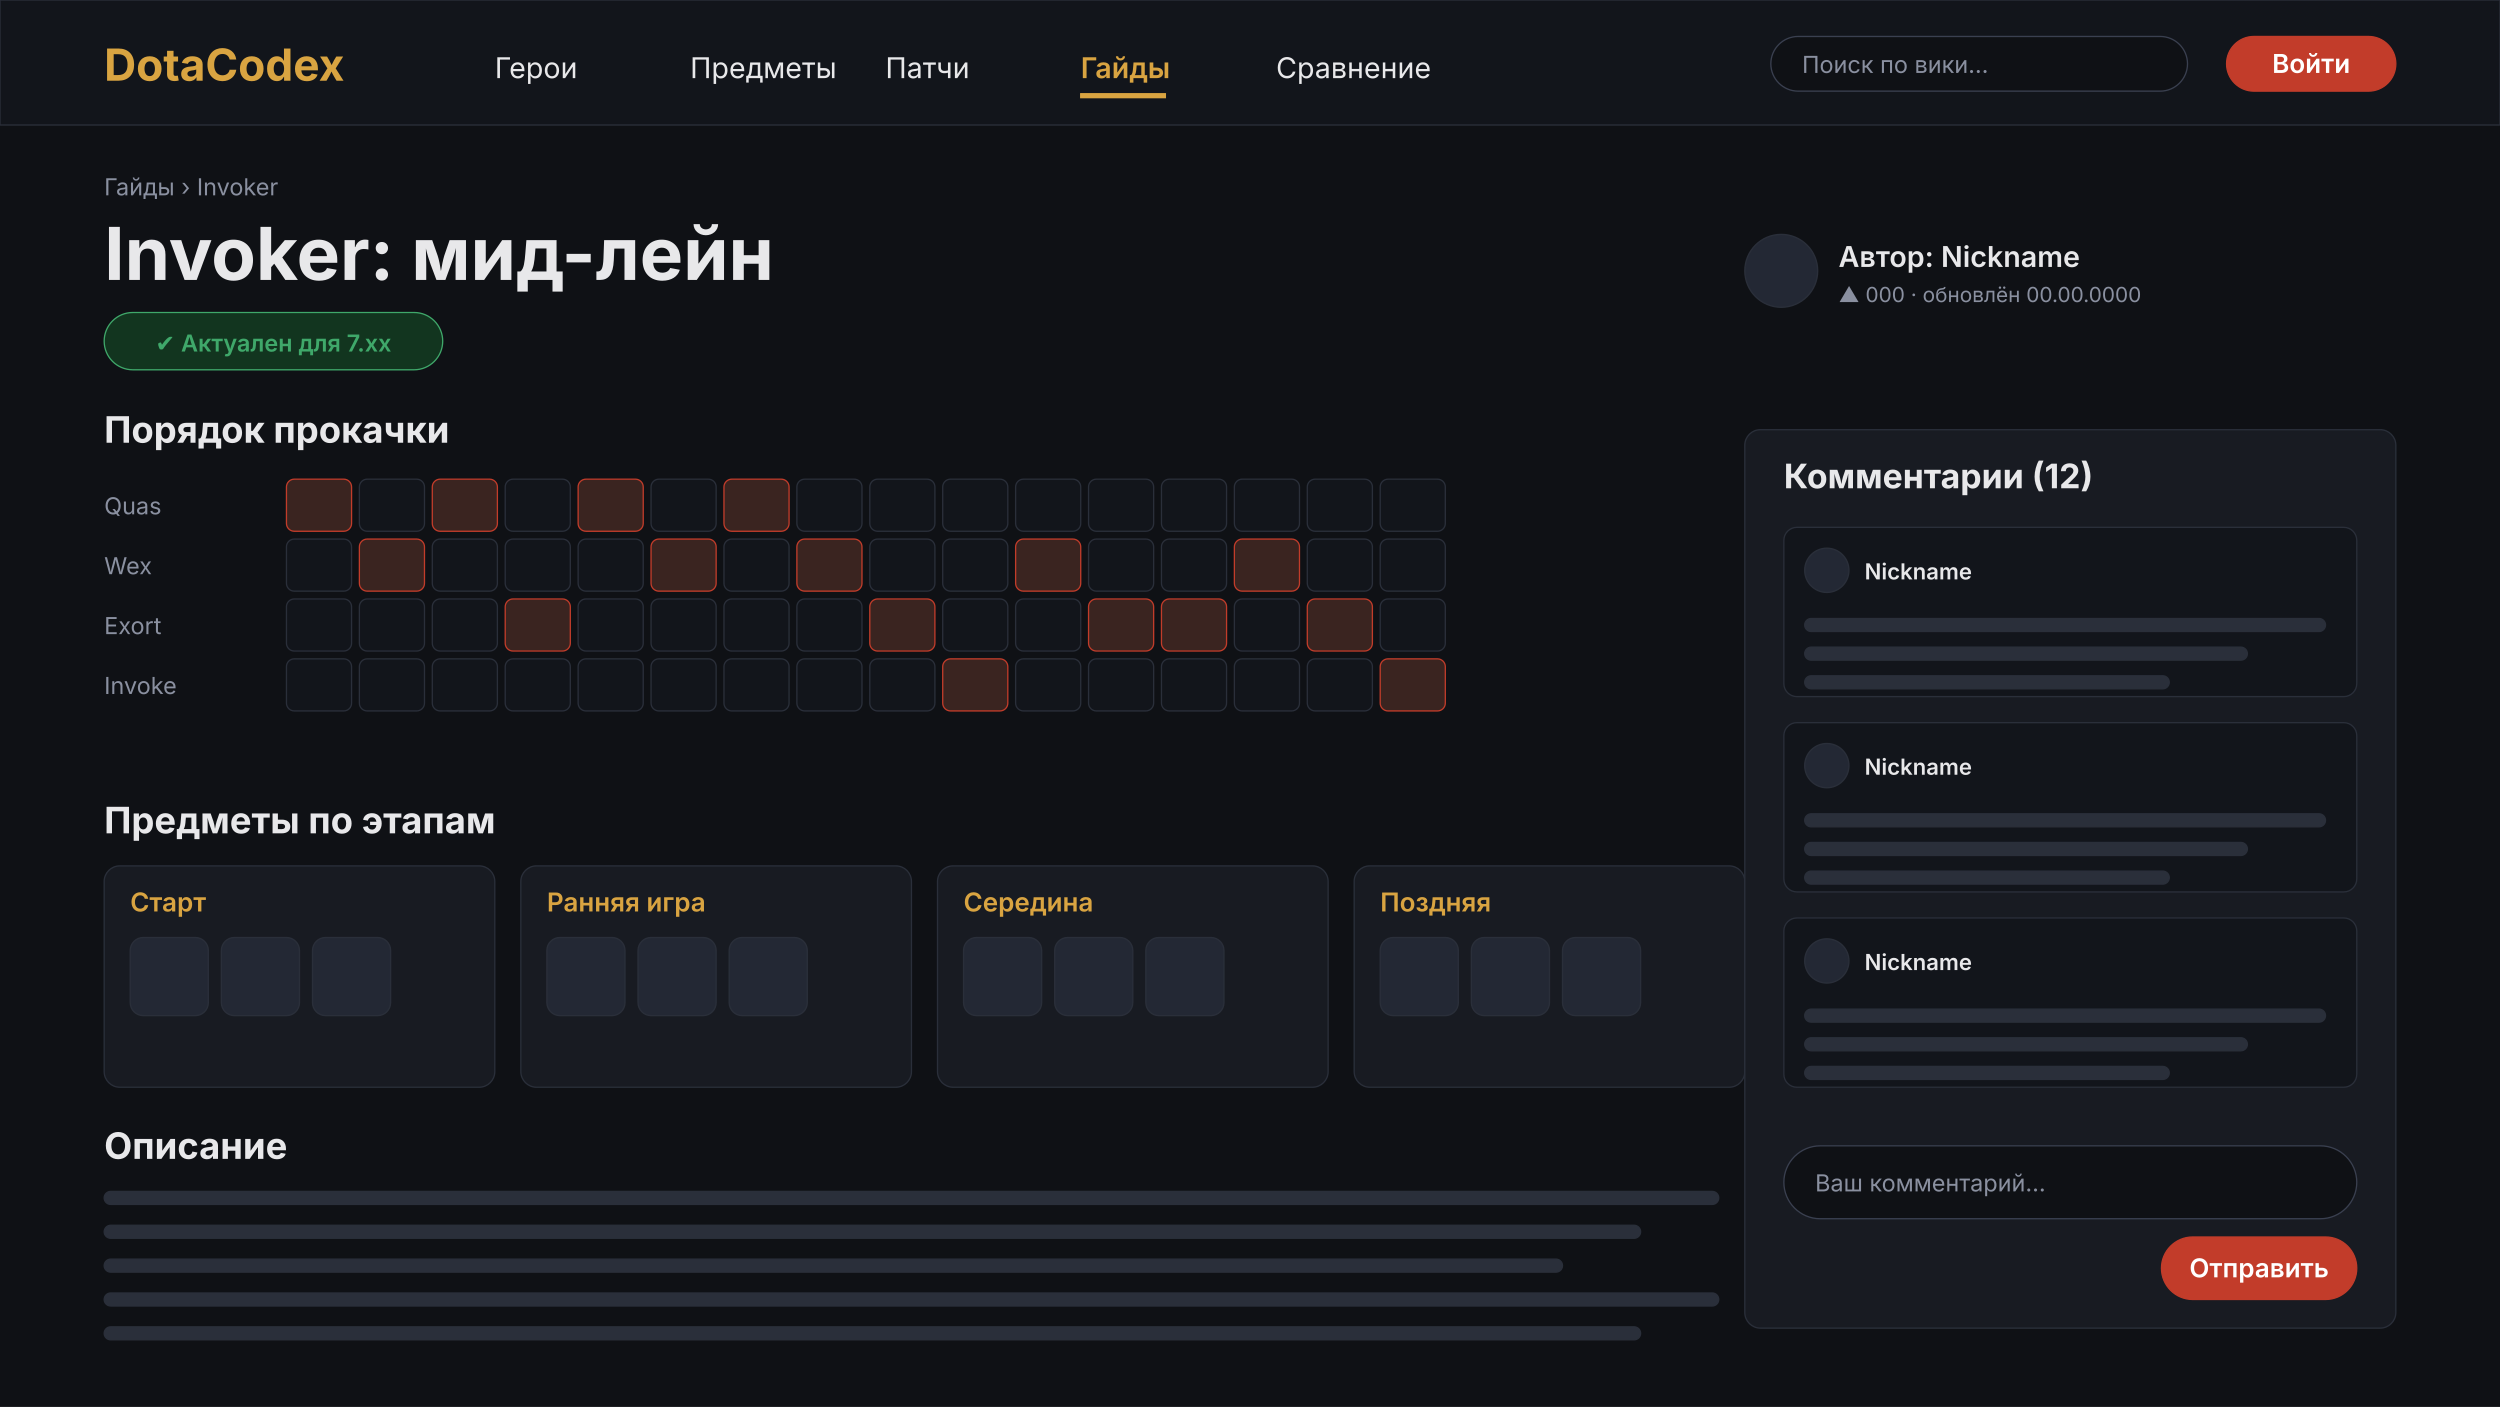
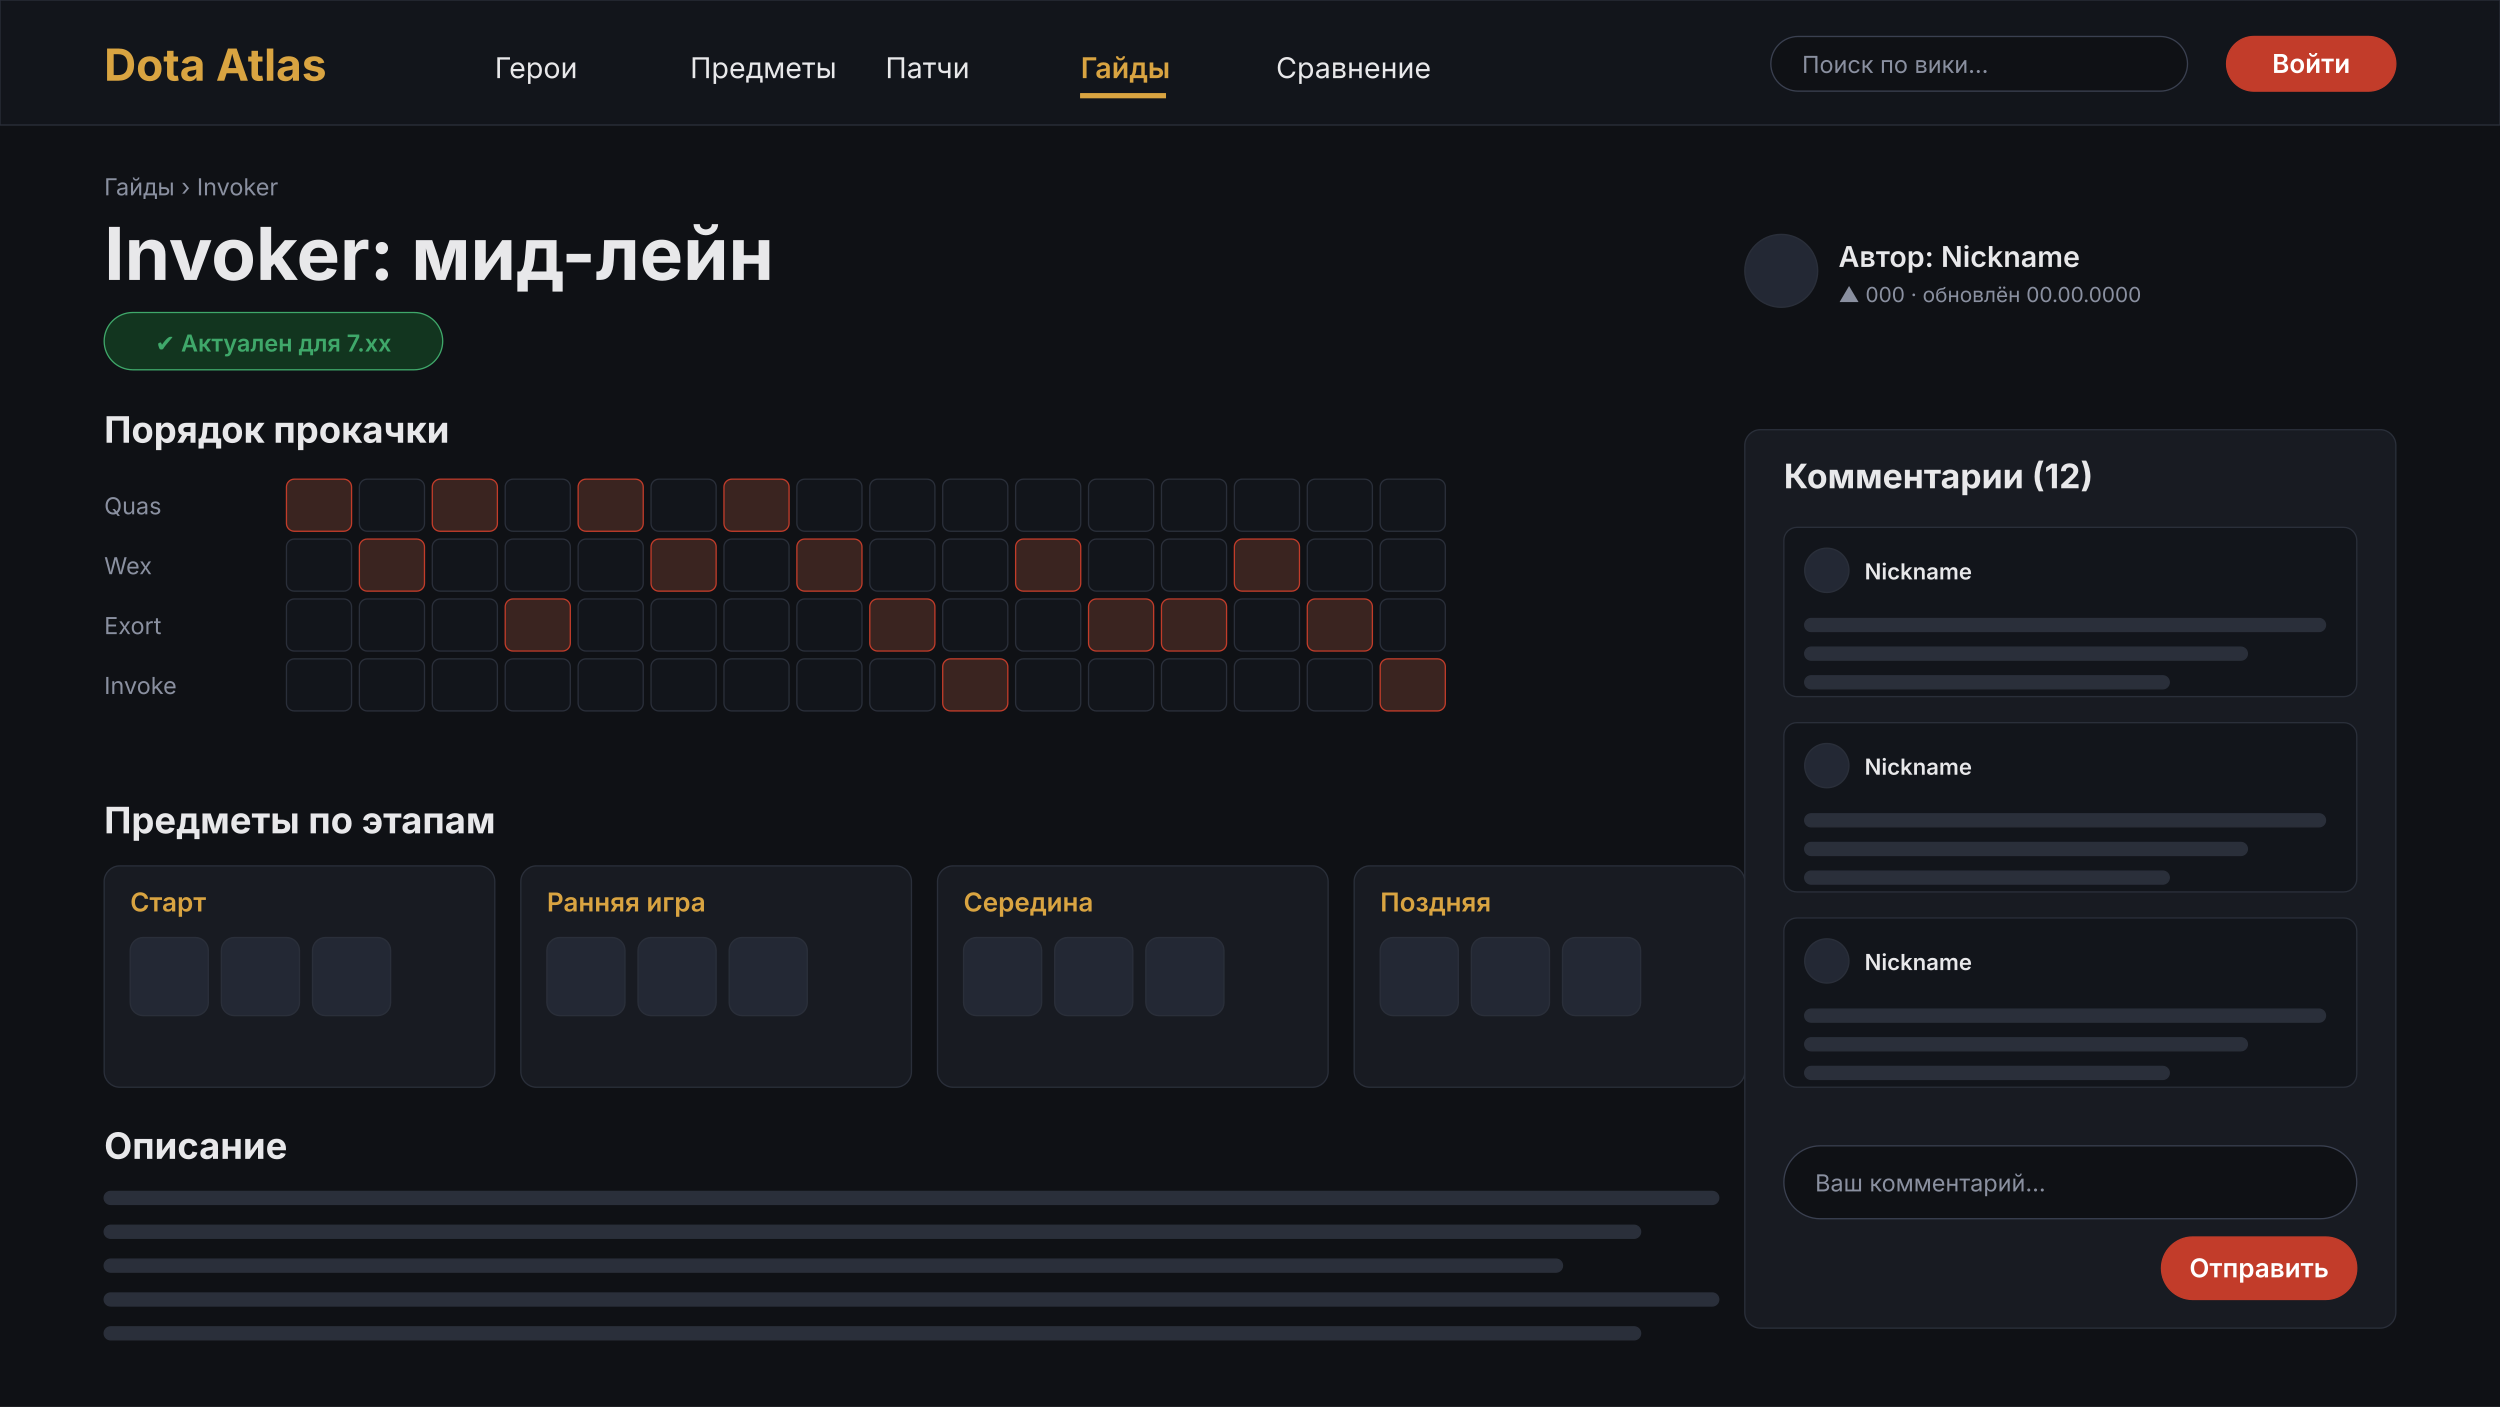
<svg xmlns="http://www.w3.org/2000/svg" width="1920" height="1080" viewBox="0 0 1920 1080" font-family="Inter, Arial, sans-serif">
  <rect x="0" y="0" width="1920" height="1080" rx="0" fill="#0f1115" stroke="#0f1115" />
  <rect x="0" y="0" width="1920" height="96" rx="0" fill="#12151b" stroke="#2a2f3a" />
-   <text x="80" y="62" font-size="34" fill="#d9a441" font-weight="700" text-anchor="start">DotaCodex</text>
+   <text x="80" y="62" font-size="34" fill="#d9a441" font-weight="700" text-anchor="start">Dota Atlas</text>
  <text x="380" y="60" font-size="22" fill="#e8e8ea" font-weight="400" text-anchor="start">Герои</text>
  <text x="530" y="60" font-size="22" fill="#e8e8ea" font-weight="400" text-anchor="start">Предметы</text>
  <text x="680" y="60" font-size="22" fill="#e8e8ea" font-weight="400" text-anchor="start">Патчи</text>
  <text x="830" y="60" font-size="22" fill="#d9a441" font-weight="600" text-anchor="start">Гайды</text>
  <rect x="830" y="72" width="65" height="3" rx="0" fill="#d9a441" stroke="#d9a441" />
  <text x="980" y="60" font-size="22" fill="#e8e8ea" font-weight="400" text-anchor="start">Сравнение</text>
  <rect x="1360" y="28" width="320" height="42" rx="21" fill="#0f1115" stroke="#3a4050" />
  <text x="1384" y="56" font-size="18" fill="#8a90a0" font-weight="400" text-anchor="start">Поиск по вики…</text>
  <rect x="1710" y="28" width="130" height="42" rx="21" fill="#c23c2a" stroke="#c23c2a" />
  <text x="1775.0" y="56.0" font-size="20" fill="#fff" font-weight="600" text-anchor="middle">Войти</text>
  <text x="80" y="150" font-size="18" fill="#8a90a0" font-weight="400" text-anchor="start">Гайды  ›  Invoker</text>
  <text x="80" y="215" font-size="56" fill="#e8e8ea" font-weight="700" text-anchor="start">Invoker: мид-лейн</text>
  <rect x="80" y="240" width="260" height="44" rx="22" fill="#12351f" stroke="#3fa86a" />
  <text x="210" y="270" font-size="18" fill="#3fa86a" font-weight="600" text-anchor="middle">✔ Актуален для 7.xx</text>
  <rect x="1340" y="180" width="56" height="56" rx="28" fill="#232834" stroke="#2a2f3a" />
  <text x="1412" y="205" font-size="22" fill="#e8e8ea" font-weight="600" text-anchor="start">Автор: Nickname</text>
  <text x="1412" y="232" font-size="16" fill="#8a90a0" font-weight="400" text-anchor="start">▲ 000 · обновлён 00.00.0000</text>
  <text x="80" y="340" font-size="28" fill="#e8e8ea" font-weight="700" text-anchor="start">Порядок прокачки</text>
  <text x="80" y="395" font-size="18" fill="#8a90a0" font-weight="400" text-anchor="start">Quas</text>
  <text x="80" y="441" font-size="18" fill="#8a90a0" font-weight="400" text-anchor="start">Wex</text>
  <text x="80" y="487" font-size="18" fill="#8a90a0" font-weight="400" text-anchor="start">Exort</text>
  <text x="80" y="533" font-size="18" fill="#8a90a0" font-weight="400" text-anchor="start">Invoke</text>
  <rect x="220" y="368" width="50" height="40" rx="6" fill="#3a2420" stroke="#c23c2a" />
  <rect x="276" y="368" width="50" height="40" rx="6" fill="#12151b" stroke="#2a2f3a" />
  <rect x="332" y="368" width="50" height="40" rx="6" fill="#3a2420" stroke="#c23c2a" />
  <rect x="388" y="368" width="50" height="40" rx="6" fill="#12151b" stroke="#2a2f3a" />
  <rect x="444" y="368" width="50" height="40" rx="6" fill="#3a2420" stroke="#c23c2a" />
  <rect x="500" y="368" width="50" height="40" rx="6" fill="#12151b" stroke="#2a2f3a" />
  <rect x="556" y="368" width="50" height="40" rx="6" fill="#3a2420" stroke="#c23c2a" />
  <rect x="612" y="368" width="50" height="40" rx="6" fill="#12151b" stroke="#2a2f3a" />
  <rect x="668" y="368" width="50" height="40" rx="6" fill="#12151b" stroke="#2a2f3a" />
  <rect x="724" y="368" width="50" height="40" rx="6" fill="#12151b" stroke="#2a2f3a" />
  <rect x="780" y="368" width="50" height="40" rx="6" fill="#12151b" stroke="#2a2f3a" />
  <rect x="836" y="368" width="50" height="40" rx="6" fill="#12151b" stroke="#2a2f3a" />
  <rect x="892" y="368" width="50" height="40" rx="6" fill="#12151b" stroke="#2a2f3a" />
  <rect x="948" y="368" width="50" height="40" rx="6" fill="#12151b" stroke="#2a2f3a" />
  <rect x="1004" y="368" width="50" height="40" rx="6" fill="#12151b" stroke="#2a2f3a" />
  <rect x="1060" y="368" width="50" height="40" rx="6" fill="#12151b" stroke="#2a2f3a" />
  <rect x="220" y="414" width="50" height="40" rx="6" fill="#12151b" stroke="#2a2f3a" />
  <rect x="276" y="414" width="50" height="40" rx="6" fill="#3a2420" stroke="#c23c2a" />
  <rect x="332" y="414" width="50" height="40" rx="6" fill="#12151b" stroke="#2a2f3a" />
  <rect x="388" y="414" width="50" height="40" rx="6" fill="#12151b" stroke="#2a2f3a" />
  <rect x="444" y="414" width="50" height="40" rx="6" fill="#12151b" stroke="#2a2f3a" />
  <rect x="500" y="414" width="50" height="40" rx="6" fill="#3a2420" stroke="#c23c2a" />
  <rect x="556" y="414" width="50" height="40" rx="6" fill="#12151b" stroke="#2a2f3a" />
  <rect x="612" y="414" width="50" height="40" rx="6" fill="#3a2420" stroke="#c23c2a" />
  <rect x="668" y="414" width="50" height="40" rx="6" fill="#12151b" stroke="#2a2f3a" />
  <rect x="724" y="414" width="50" height="40" rx="6" fill="#12151b" stroke="#2a2f3a" />
  <rect x="780" y="414" width="50" height="40" rx="6" fill="#3a2420" stroke="#c23c2a" />
  <rect x="836" y="414" width="50" height="40" rx="6" fill="#12151b" stroke="#2a2f3a" />
  <rect x="892" y="414" width="50" height="40" rx="6" fill="#12151b" stroke="#2a2f3a" />
  <rect x="948" y="414" width="50" height="40" rx="6" fill="#3a2420" stroke="#c23c2a" />
  <rect x="1004" y="414" width="50" height="40" rx="6" fill="#12151b" stroke="#2a2f3a" />
  <rect x="1060" y="414" width="50" height="40" rx="6" fill="#12151b" stroke="#2a2f3a" />
  <rect x="220" y="460" width="50" height="40" rx="6" fill="#12151b" stroke="#2a2f3a" />
  <rect x="276" y="460" width="50" height="40" rx="6" fill="#12151b" stroke="#2a2f3a" />
  <rect x="332" y="460" width="50" height="40" rx="6" fill="#12151b" stroke="#2a2f3a" />
  <rect x="388" y="460" width="50" height="40" rx="6" fill="#3a2420" stroke="#c23c2a" />
  <rect x="444" y="460" width="50" height="40" rx="6" fill="#12151b" stroke="#2a2f3a" />
  <rect x="500" y="460" width="50" height="40" rx="6" fill="#12151b" stroke="#2a2f3a" />
  <rect x="556" y="460" width="50" height="40" rx="6" fill="#12151b" stroke="#2a2f3a" />
  <rect x="612" y="460" width="50" height="40" rx="6" fill="#12151b" stroke="#2a2f3a" />
  <rect x="668" y="460" width="50" height="40" rx="6" fill="#3a2420" stroke="#c23c2a" />
  <rect x="724" y="460" width="50" height="40" rx="6" fill="#12151b" stroke="#2a2f3a" />
  <rect x="780" y="460" width="50" height="40" rx="6" fill="#12151b" stroke="#2a2f3a" />
  <rect x="836" y="460" width="50" height="40" rx="6" fill="#3a2420" stroke="#c23c2a" />
  <rect x="892" y="460" width="50" height="40" rx="6" fill="#3a2420" stroke="#c23c2a" />
  <rect x="948" y="460" width="50" height="40" rx="6" fill="#12151b" stroke="#2a2f3a" />
  <rect x="1004" y="460" width="50" height="40" rx="6" fill="#3a2420" stroke="#c23c2a" />
  <rect x="1060" y="460" width="50" height="40" rx="6" fill="#12151b" stroke="#2a2f3a" />
  <rect x="220" y="506" width="50" height="40" rx="6" fill="#12151b" stroke="#2a2f3a" />
  <rect x="276" y="506" width="50" height="40" rx="6" fill="#12151b" stroke="#2a2f3a" />
  <rect x="332" y="506" width="50" height="40" rx="6" fill="#12151b" stroke="#2a2f3a" />
  <rect x="388" y="506" width="50" height="40" rx="6" fill="#12151b" stroke="#2a2f3a" />
  <rect x="444" y="506" width="50" height="40" rx="6" fill="#12151b" stroke="#2a2f3a" />
  <rect x="500" y="506" width="50" height="40" rx="6" fill="#12151b" stroke="#2a2f3a" />
  <rect x="556" y="506" width="50" height="40" rx="6" fill="#12151b" stroke="#2a2f3a" />
  <rect x="612" y="506" width="50" height="40" rx="6" fill="#12151b" stroke="#2a2f3a" />
  <rect x="668" y="506" width="50" height="40" rx="6" fill="#12151b" stroke="#2a2f3a" />
  <rect x="724" y="506" width="50" height="40" rx="6" fill="#3a2420" stroke="#c23c2a" />
  <rect x="780" y="506" width="50" height="40" rx="6" fill="#12151b" stroke="#2a2f3a" />
  <rect x="836" y="506" width="50" height="40" rx="6" fill="#12151b" stroke="#2a2f3a" />
  <rect x="892" y="506" width="50" height="40" rx="6" fill="#12151b" stroke="#2a2f3a" />
  <rect x="948" y="506" width="50" height="40" rx="6" fill="#12151b" stroke="#2a2f3a" />
  <rect x="1004" y="506" width="50" height="40" rx="6" fill="#12151b" stroke="#2a2f3a" />
  <rect x="1060" y="506" width="50" height="40" rx="6" fill="#3a2420" stroke="#c23c2a" />
  <text x="80" y="640" font-size="28" fill="#e8e8ea" font-weight="700" text-anchor="start">Предметы по этапам</text>
  <rect x="80" y="665" width="300" height="170" rx="12" fill="#181b22" stroke="#2a2f3a" />
  <text x="100" y="700" font-size="20" fill="#d9a441" font-weight="600" text-anchor="start">Старт</text>
  <rect x="100" y="720" width="60" height="60" rx="10" fill="#232834" stroke="#2a2f3a" />
  <rect x="170" y="720" width="60" height="60" rx="10" fill="#232834" stroke="#2a2f3a" />
  <rect x="240" y="720" width="60" height="60" rx="10" fill="#232834" stroke="#2a2f3a" />
  <rect x="400" y="665" width="300" height="170" rx="12" fill="#181b22" stroke="#2a2f3a" />
  <text x="420" y="700" font-size="20" fill="#d9a441" font-weight="600" text-anchor="start">Ранняя игра</text>
  <rect x="420" y="720" width="60" height="60" rx="10" fill="#232834" stroke="#2a2f3a" />
  <rect x="490" y="720" width="60" height="60" rx="10" fill="#232834" stroke="#2a2f3a" />
  <rect x="560" y="720" width="60" height="60" rx="10" fill="#232834" stroke="#2a2f3a" />
  <rect x="720" y="665" width="300" height="170" rx="12" fill="#181b22" stroke="#2a2f3a" />
  <text x="740" y="700" font-size="20" fill="#d9a441" font-weight="600" text-anchor="start">Середина</text>
  <rect x="740" y="720" width="60" height="60" rx="10" fill="#232834" stroke="#2a2f3a" />
  <rect x="810" y="720" width="60" height="60" rx="10" fill="#232834" stroke="#2a2f3a" />
  <rect x="880" y="720" width="60" height="60" rx="10" fill="#232834" stroke="#2a2f3a" />
  <rect x="1040" y="665" width="300" height="170" rx="12" fill="#181b22" stroke="#2a2f3a" />
  <text x="1060" y="700" font-size="20" fill="#d9a441" font-weight="600" text-anchor="start">Поздняя</text>
  <rect x="1060" y="720" width="60" height="60" rx="10" fill="#232834" stroke="#2a2f3a" />
  <rect x="1130" y="720" width="60" height="60" rx="10" fill="#232834" stroke="#2a2f3a" />
  <rect x="1200" y="720" width="60" height="60" rx="10" fill="#232834" stroke="#2a2f3a" />
  <text x="80" y="890" font-size="28" fill="#e8e8ea" font-weight="700" text-anchor="start">Описание</text>
  <rect x="80" y="915" width="1240" height="10" rx="5" fill="#2a2f3a" stroke="#2a2f3a" />
  <rect x="80" y="941" width="1180" height="10" rx="5" fill="#2a2f3a" stroke="#2a2f3a" />
  <rect x="80" y="967" width="1120" height="10" rx="5" fill="#2a2f3a" stroke="#2a2f3a" />
  <rect x="80" y="993" width="1240" height="10" rx="5" fill="#2a2f3a" stroke="#2a2f3a" />
  <rect x="80" y="1019" width="1180" height="10" rx="5" fill="#2a2f3a" stroke="#2a2f3a" />
  <rect x="1340" y="330" width="500" height="690" rx="12" fill="#181b22" stroke="#2a2f3a" />
  <text x="1370" y="375" font-size="26" fill="#e8e8ea" font-weight="700" text-anchor="start">Комментарии (12)</text>
  <rect x="1370" y="405" width="440" height="130" rx="10" fill="#12151b" stroke="#2a2f3a" />
  <rect x="1386" y="421" width="34" height="34" rx="17" fill="#232834" stroke="#2a2f3a" />
  <text x="1432" y="445" font-size="17" fill="#e8e8ea" font-weight="600" text-anchor="start">Nickname</text>
  <rect x="1386" y="475" width="400" height="10" rx="5" fill="#2a2f3a" stroke="#2a2f3a" />
  <rect x="1386" y="497" width="340" height="10" rx="5" fill="#2a2f3a" stroke="#2a2f3a" />
  <rect x="1386" y="519" width="280" height="10" rx="5" fill="#2a2f3a" stroke="#2a2f3a" />
  <rect x="1370" y="555" width="440" height="130" rx="10" fill="#12151b" stroke="#2a2f3a" />
  <rect x="1386" y="571" width="34" height="34" rx="17" fill="#232834" stroke="#2a2f3a" />
  <text x="1432" y="595" font-size="17" fill="#e8e8ea" font-weight="600" text-anchor="start">Nickname</text>
  <rect x="1386" y="625" width="400" height="10" rx="5" fill="#2a2f3a" stroke="#2a2f3a" />
  <rect x="1386" y="647" width="340" height="10" rx="5" fill="#2a2f3a" stroke="#2a2f3a" />
  <rect x="1386" y="669" width="280" height="10" rx="5" fill="#2a2f3a" stroke="#2a2f3a" />
  <rect x="1370" y="705" width="440" height="130" rx="10" fill="#12151b" stroke="#2a2f3a" />
  <rect x="1386" y="721" width="34" height="34" rx="17" fill="#232834" stroke="#2a2f3a" />
  <text x="1432" y="745" font-size="17" fill="#e8e8ea" font-weight="600" text-anchor="start">Nickname</text>
  <rect x="1386" y="775" width="400" height="10" rx="5" fill="#2a2f3a" stroke="#2a2f3a" />
  <rect x="1386" y="797" width="340" height="10" rx="5" fill="#2a2f3a" stroke="#2a2f3a" />
  <rect x="1386" y="819" width="280" height="10" rx="5" fill="#2a2f3a" stroke="#2a2f3a" />
  <rect x="1370" y="880" width="440" height="56" rx="28" fill="#0f1115" stroke="#3a4050" />
  <text x="1394" y="915" font-size="18" fill="#8a90a0" font-weight="400" text-anchor="start">Ваш комментарий…</text>
  <rect x="1660" y="950" width="150" height="48" rx="24" fill="#c23c2a" stroke="#c23c2a" />
  <text x="1735.0" y="981.0" font-size="20" fill="#fff" font-weight="600" text-anchor="middle">Отправить</text>
</svg>
